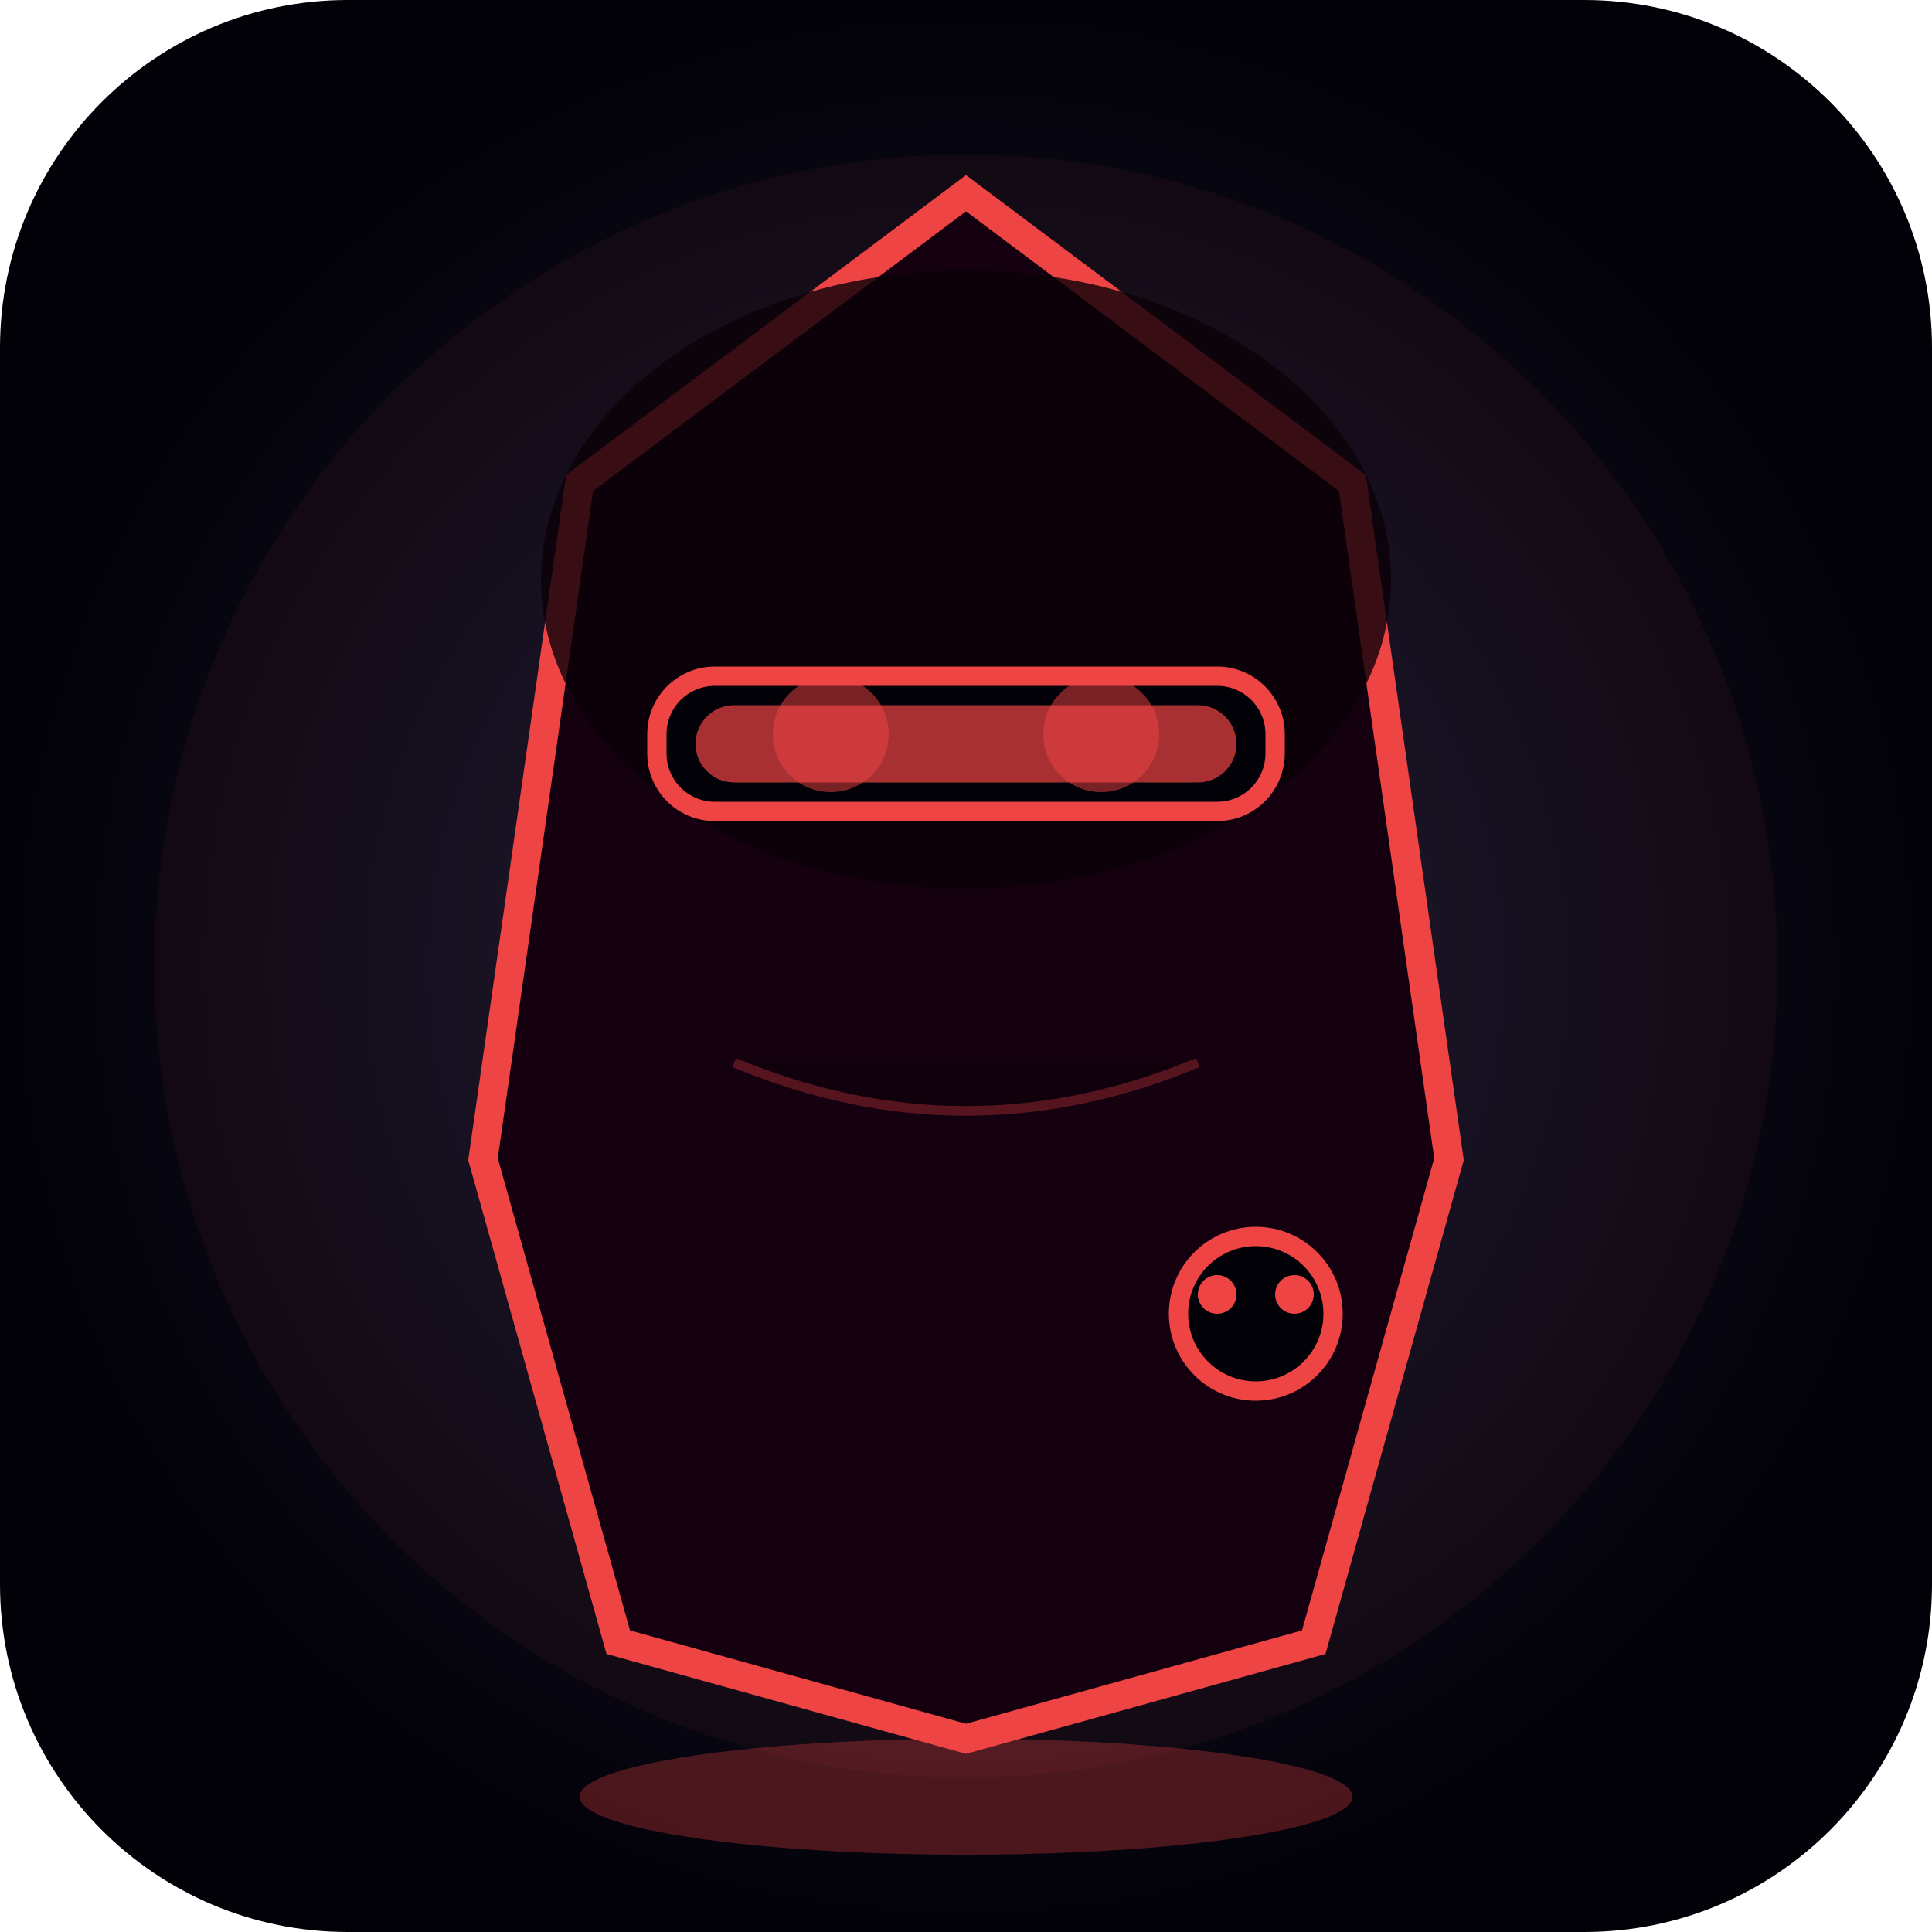
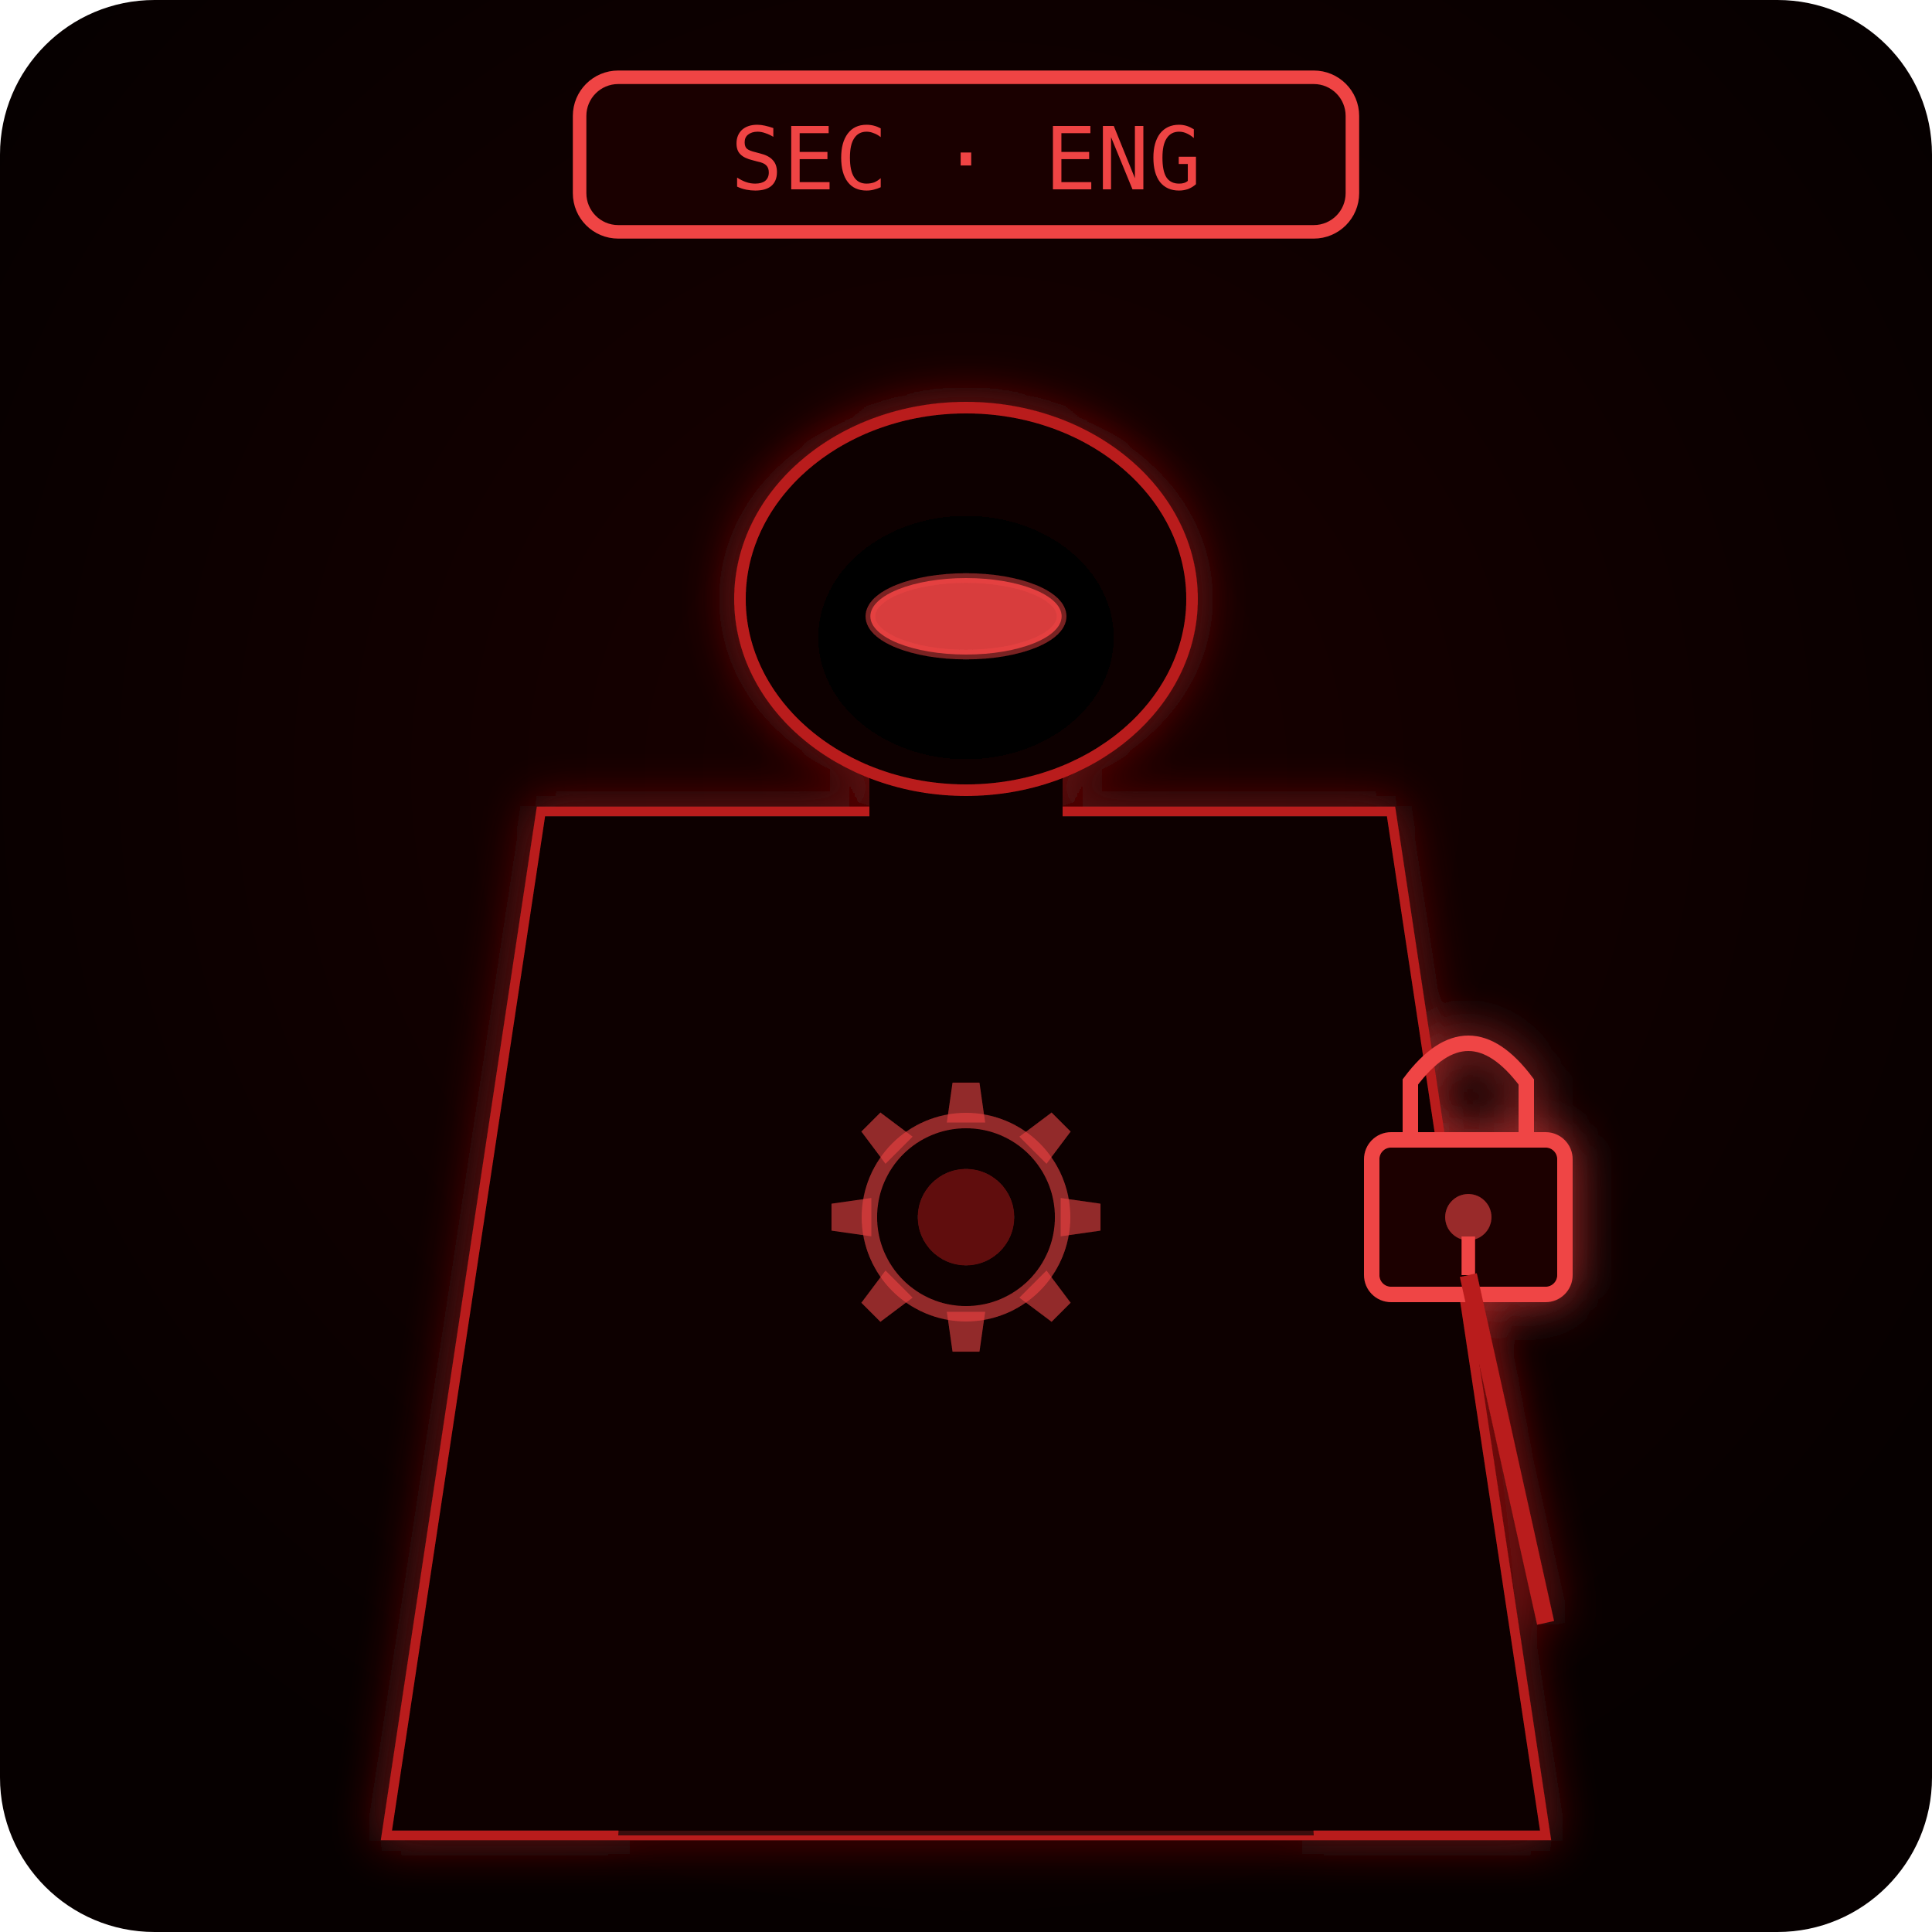
<svg xmlns="http://www.w3.org/2000/svg" viewBox="0 0 100 100" width="200" height="200">
  <defs>
-     <radialGradient id="bg" cx="50%" cy="50%" r="50%">
-       <stop offset="0%" stop-color="#1a1f3a" />
-       <stop offset="100%" stop-color="#030108" />
+     <filter id="sec-eng" x="-30%" y="-30%" width="160%" height="160%">
+       <feGaussianBlur in="SourceGraphic" stdDeviation="1.2" result="blur" />
+       <feMerge>
+         <feMergeNode in="blur" />
+         <feMergeNode in="SourceGraphic" />
+       </feMerge>
+     </filter>
+     <radialGradient id="secbg-sec-eng" cx="50%" cy="40%" r="60%">
+       <stop offset="0%" stop-color="#1a0000" />
+       <stop offset="100%" stop-color="#060000" />
    </radialGradient>
  </defs>
-   <rect width="100" height="100" rx="18" fill="url(#bg)" />
-   <circle cx="50" cy="50" r="42" fill="rgba(239,68,68,0.05)" />
-   <path d="M50,10 L70,25 L75,60 L68,85 L50,90 L32,85 L25,60 L30,25 Z" fill="#150010" stroke="#EF4444" stroke-width="1.5" />
-   <ellipse cx="50" cy="30" rx="22" ry="16" fill="#0a0008" opacity="0.8" />
-   <rect x="34" y="35" width="32" height="7" rx="3" fill="#030108" stroke="#EF4444" stroke-width="1" />
-   <rect x="36" y="36.5" width="28" height="4" rx="2" fill="#EF4444" opacity="0.7" />
-   <circle cx="43" cy="38" r="3" fill="#EF4444" opacity="0.5" />
-   <circle cx="57" cy="38" r="3" fill="#EF4444" opacity="0.5" />
-   <path d="M38,55 Q50,60 62,55" stroke="#EF4444" stroke-width="0.5" opacity="0.3" />
-   <circle cx="65" cy="68" r="4" fill="#030108" stroke="#EF4444" stroke-width="1" />
-   <circle cx="63" cy="67" r="1" fill="#EF4444" />
-   <circle cx="67" cy="67" r="1" fill="#EF4444" />
-   <ellipse cx="50" cy="93" rx="20" ry="3" fill="rgba(239,68,68,0.3)" />
+   <rect width="100" height="100" fill="url(#secbg-sec-eng)" rx="8" />
+   <g filter="url(#sec-eng)">
+     <path d="M28,42 L20,95 L80,95 L72,42 Z" fill="#0d0000" stroke="#B91C1C" stroke-width="0.5" />
+     <path d="M36,44 L32,95 L68,95 L64,44 Z" fill="#050000" opacity="0.7" />
+     <rect x="45" y="36" width="10" height="8" fill="#080000" />
+     <ellipse cx="50" cy="31" rx="11.7" ry="9.9" fill="#0d0000" stroke="#B91C1C" stroke-width="0.6" />
+     <ellipse cx="50" cy="33" rx="7.65" ry="6.3" fill="#020000" />
+     <ellipse cx="50" cy="31.9" rx="4.95" ry="1.98" fill="#EF4444" opacity="0.9" />
+     <ellipse cx="50" cy="31.9" rx="4.95" ry="1.98" fill="none" stroke="#EF4444" stroke-width="0.5" opacity="0.5" />
+     <circle cx="50" cy="63" r="5" fill="none" stroke="#EF4444" stroke-width="0.8" opacity="0.6" />
+     <circle cx="50" cy="63" r="2.5" fill="#B91C1C" opacity="0.5" />
+     <path d="M54.9,62.007 L56.965,62.301 L56.965,63.699 L54.9,63.993 Z" fill="#EF4444" opacity="0.6" />
+     <path d="M54.167,65.763 L55.419,67.431 L54.431,68.419 L52.763,67.167 Z" fill="#EF4444" opacity="0.6" />
+     <path d="M50.993,67.9 L50.699,69.965 L49.301,69.965 L49.007,67.9 Z" fill="#EF4444" opacity="0.6" />
+     <path d="M47.237,67.167 L45.569,68.419 L44.581,67.431 L45.833,65.763 Z" fill="#EF4444" opacity="0.6" />
+     <path d="M45.1,63.993 L43.035,63.699 L43.035,62.301 L45.1,62.007 Z" fill="#EF4444" opacity="0.6" />
+     <path d="M45.833,60.237 L44.581,58.569 L45.569,57.581 L47.237,58.833 Z" fill="#EF4444" opacity="0.6" />
+     <path d="M49.007,58.1 L49.301,56.035 L50.699,56.035 L50.993,58.1 Z" fill="#EF4444" opacity="0.6" />
+     <path d="M52.763,58.833 L54.431,57.581 L55.419,58.569 L54.167,60.237 Z" fill="#EF4444" opacity="0.6" />
+     <rect x="71" y="59" width="10" height="8" rx="1" fill="#1a0000" stroke="#EF4444" stroke-width="0.8" />
+     <path d="M73,59 L73,56 Q76,52 79,56 L79,59" fill="none" stroke="#EF4444" stroke-width="0.8" />
+     <circle cx="76" cy="63" r="1.2" fill="#EF4444" opacity="0.6" />
+     <line x1="76" y1="64" x2="76" y2="66" stroke="#EF4444" stroke-width="0.7" />
+     <line x1="76" y1="66" x2="80" y2="84" stroke="#B91C1C" stroke-width="0.9" />
+   </g>
+   <rect x="30" y="4" width="40" height="8" rx="2" fill="#1a0000" stroke="#EF4444" stroke-width="0.7" />
+   <text x="50" y="9.8" font-family="monospace" font-size="4.5" fill="#EF4444" text-anchor="middle">SEC · ENG</text>
</svg>
